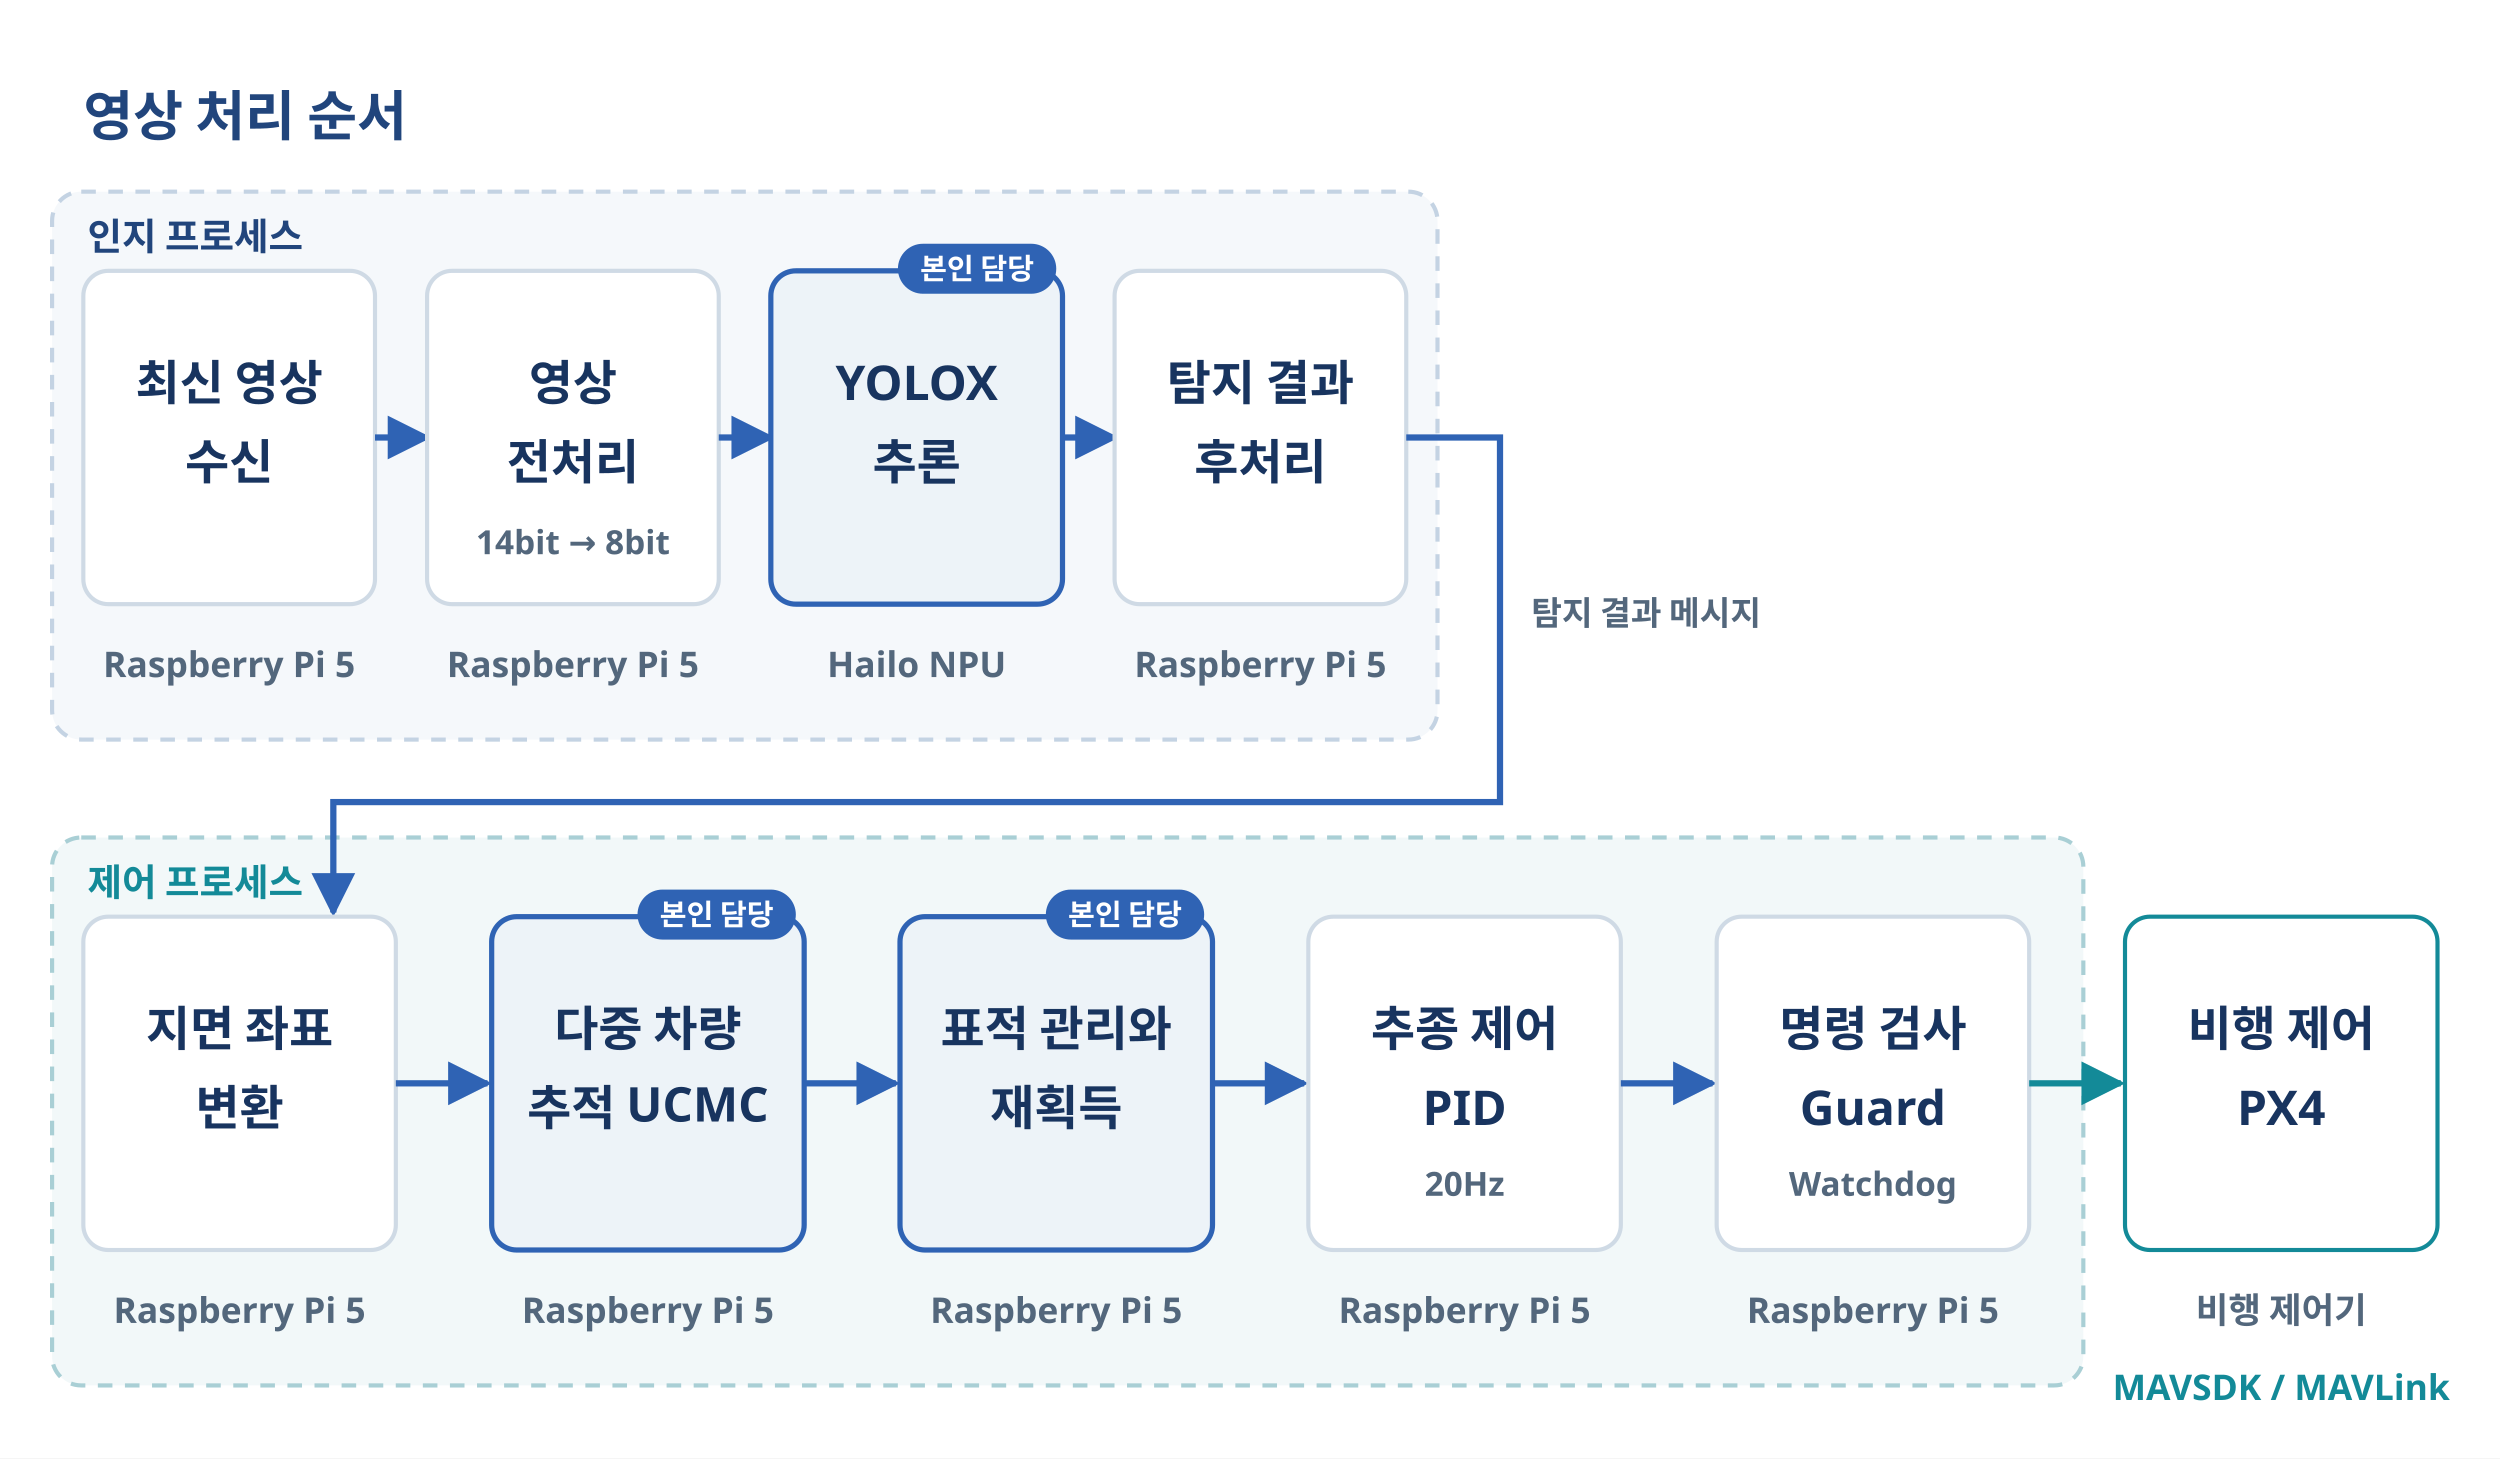
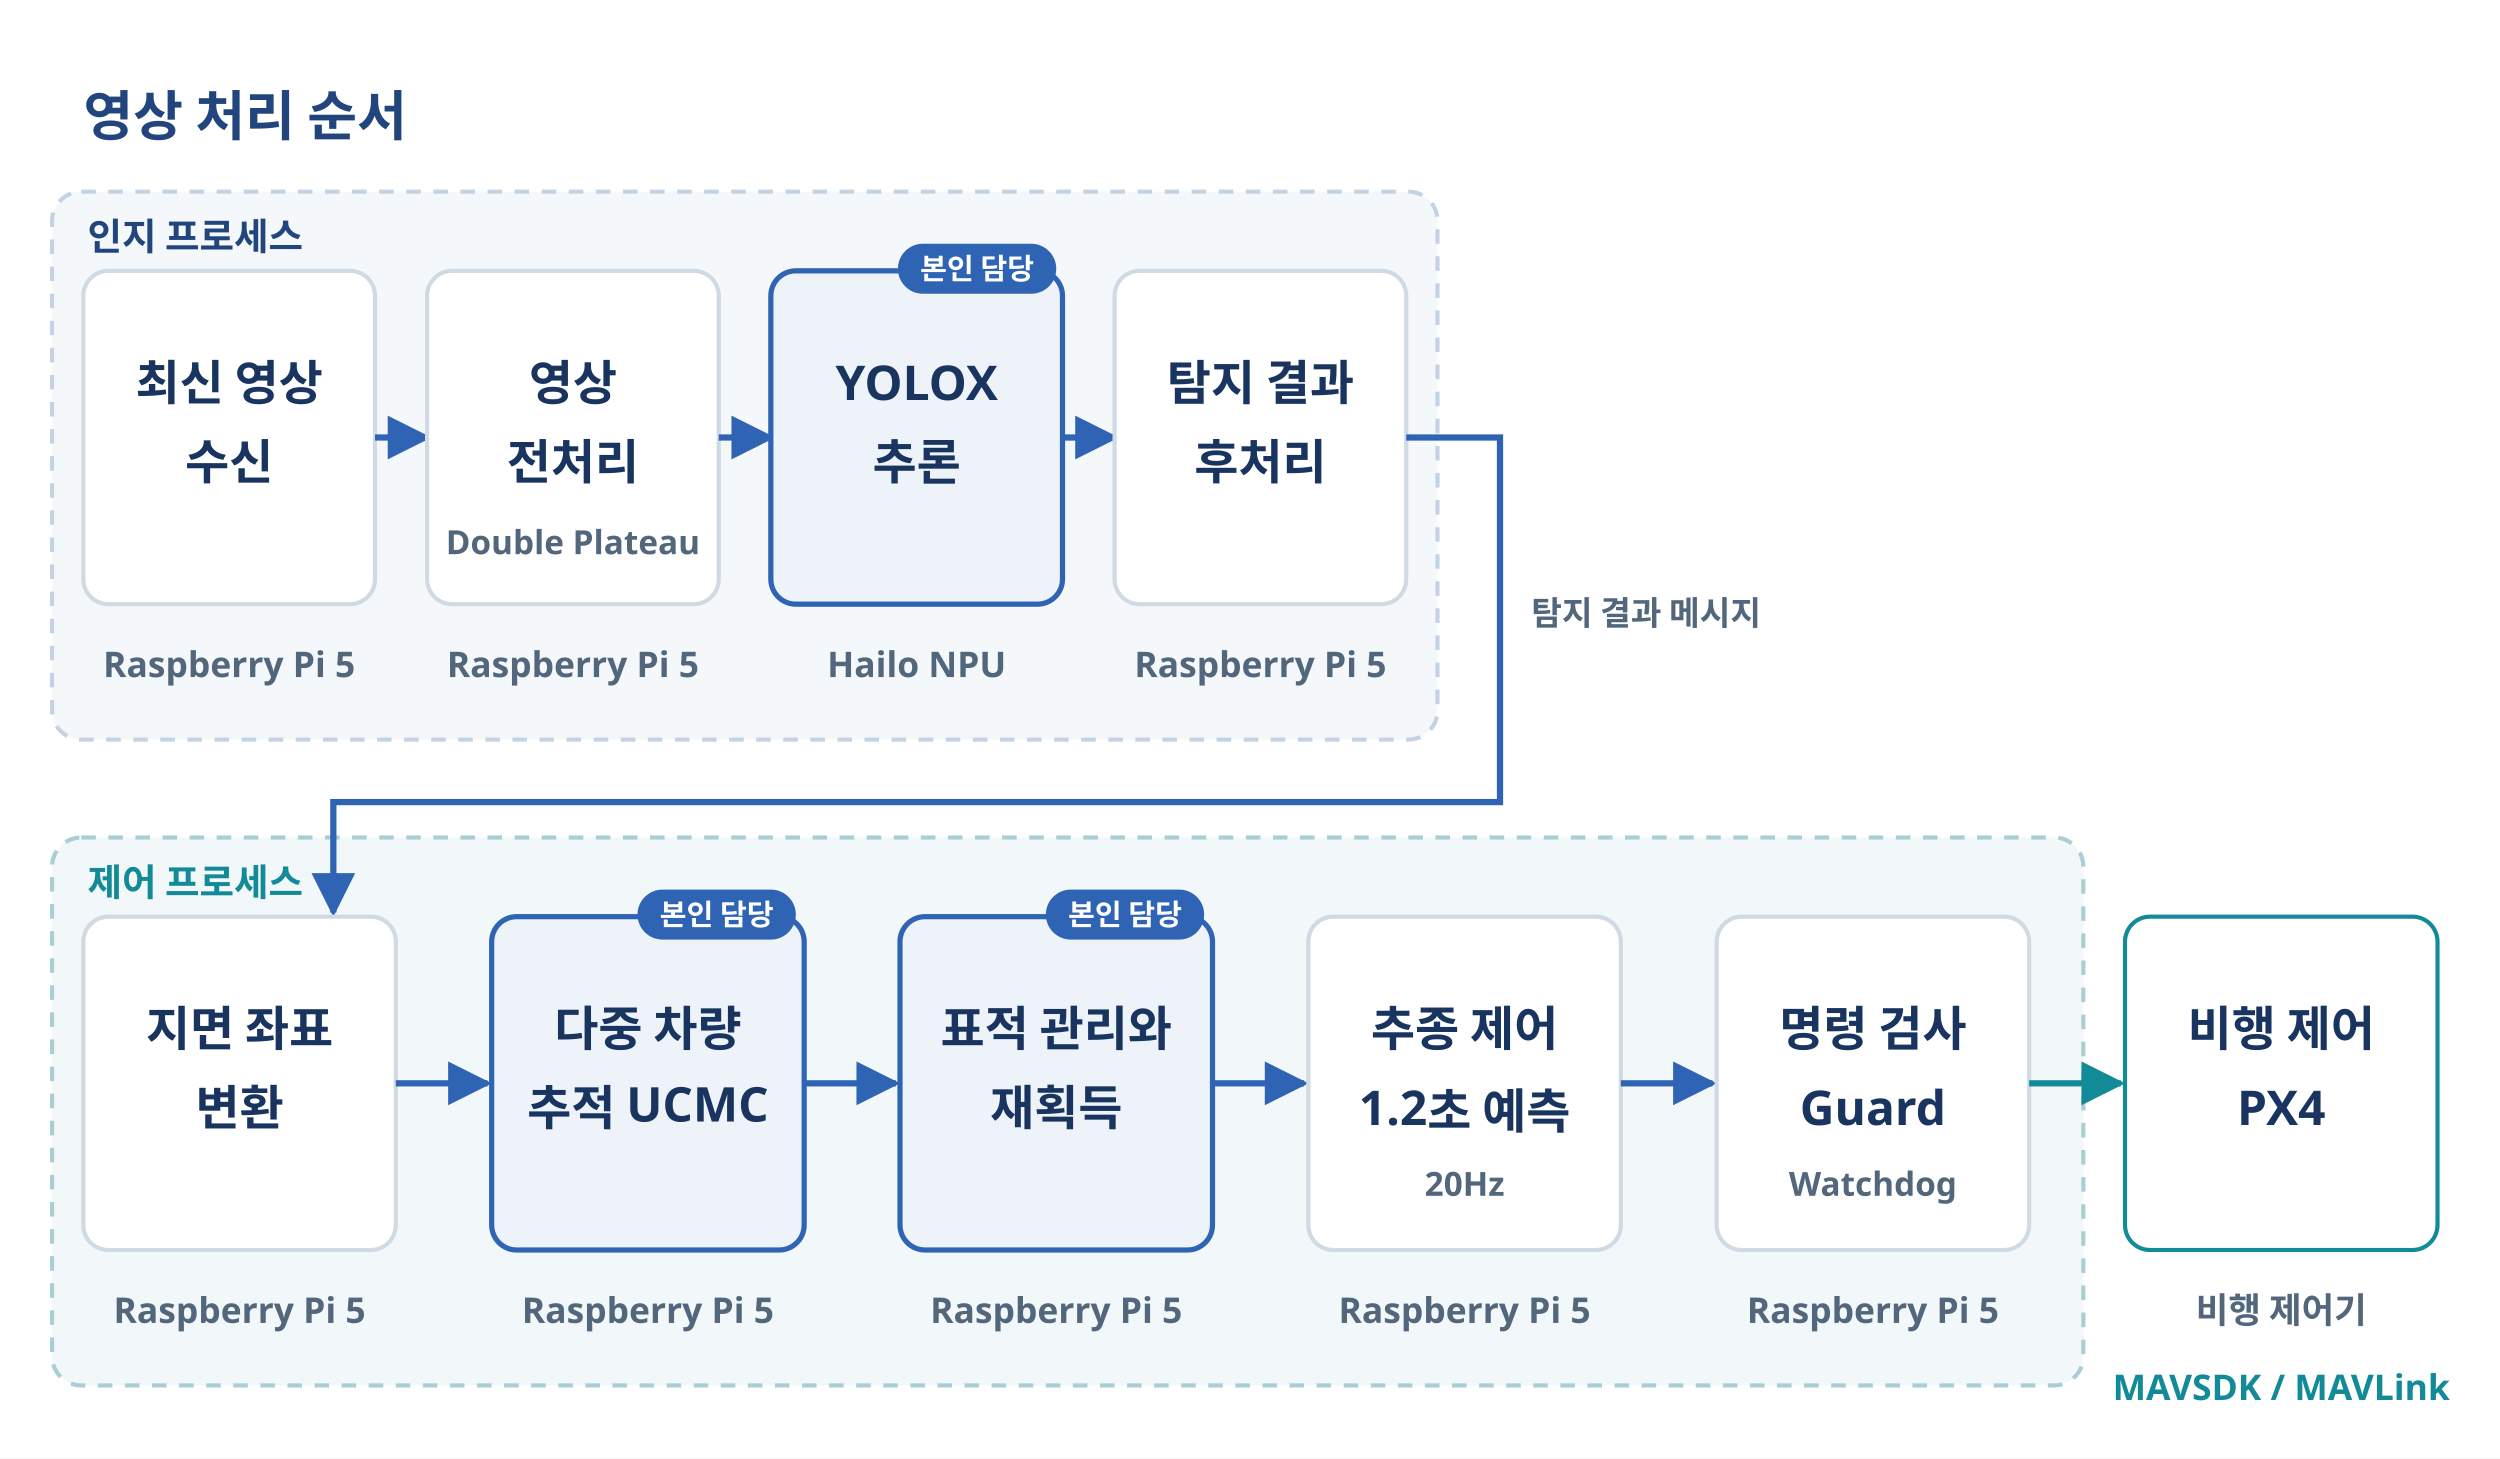
<svg xmlns="http://www.w3.org/2000/svg" width="1200" height="700" viewBox="0 0 1200 700" role="img" aria-labelledby="title desc">
  <defs>
    <marker id="blue" viewBox="0 0 10 10" refX="9" refY="5" markerWidth="7" markerHeight="7" orient="auto">
      <path d="M0 0 10 5 0 10Z" fill="#2f63b4" />
    </marker>
    <marker id="teal" viewBox="0 0 10 10" refX="9" refY="5" markerWidth="7" markerHeight="7" orient="auto">
      <path d="M0 0 10 5 0 10Z" fill="#138a98" />
    </marker>
    <marker id="gray" viewBox="0 0 10 10" refX="9" refY="5" markerWidth="7" markerHeight="7" orient="auto">
      <path d="M0 0 10 5 0 10Z" fill="#697e91" />
    </marker>
  </defs>
  <style>text{font-family:Pretendard,"Noto Sans KR","Malgun Gothic",sans-serif;font-weight:650}.t{font-size:23px;fill:#18345f}.cap{font-size:17px;fill:#53677c}.note{font-size:16px;fill:#53677c}.badge-text{font-size:14px;fill:#fff}</style>
  <rect width="1200" height="700" fill="#fff" />
  <text x="40" y="65" text-anchor="start" font-size="26" fill="#21457c">영상 처리 순서</text>
  <rect x="25" y="92" width="665" height="263" rx="14" fill="#f5f8fb" stroke="#c4d3e3" stroke-width="2" stroke-dasharray="7 6" />
  <text x="42" y="120" font-size="18" fill="#21457c">인지 프로세스</text>
  <rect x="40" y="130" width="140" height="160" rx="12" fill="#fff" stroke="#cfdae5" stroke-width="2" />
  <text x="110" y="192" text-anchor="middle" class="t">최신 영상</text>
  <text x="110" y="230" text-anchor="middle" class="t">수신</text>
  <text x="110" y="325" text-anchor="middle" class="cap">Raspberry Pi 5</text>
  <path d="M180 210H205" fill="none" stroke="#2f63b4" stroke-width="3" marker-end="url(#blue)" />
  <rect x="205" y="130" width="140" height="160" rx="12" fill="#fff" stroke="#cfdae5" stroke-width="2" />
  <text x="275" y="192" text-anchor="middle" class="t">영상</text>
  <text x="275" y="230" text-anchor="middle" class="t">전처리</text>
-   <text x="275" y="266" text-anchor="middle" class="note">14bit → 8bit</text>
+   <text x="275" y="266" text-anchor="middle" class="note">Double Plateau</text>
  <text x="275" y="325" text-anchor="middle" class="cap">Raspberry Pi 5</text>
  <path d="M345 210H370" fill="none" stroke="#2f63b4" stroke-width="3" marker-end="url(#blue)" />
  <rect x="370" y="130" width="140" height="160" rx="12" fill="#edf3f8" stroke="#2f63b4" stroke-width="2.5" />
  <text x="440" y="192" text-anchor="middle" class="t">YOLOX</text>
  <text x="440" y="230" text-anchor="middle" class="t">추론</text>
  <text x="440" y="325" text-anchor="middle" class="cap">Hailo NPU</text>
  <rect x="431" y="117" width="76" height="24" rx="12" fill="#2f63b4" />
  <text x="469" y="134" text-anchor="middle" class="badge-text">본인 담당</text>
  <path d="M510 210H535" fill="none" stroke="#2f63b4" stroke-width="3" marker-end="url(#blue)" />
  <rect x="535" y="130" width="140" height="160" rx="12" fill="#fff" stroke="#cfdae5" stroke-width="2" />
  <text x="605" y="192" text-anchor="middle" class="t">탐지 결과</text>
  <text x="605" y="230" text-anchor="middle" class="t">후처리</text>
  <text x="605" y="325" text-anchor="middle" class="cap">Raspberry Pi 5</text>
  <text x="735" y="300" text-anchor="start" class="note">탐지 결과 메시지</text>
  <rect x="25" y="402" width="975" height="263" rx="14" fill="#f2f8f9" stroke="#a9cfd5" stroke-width="2" stroke-dasharray="7 6" />
  <text x="42" y="430" font-size="18" fill="#138a98">제어 프로세스</text>
  <path d="M675 210H720V385H160V438" fill="none" stroke="#2f63b4" stroke-width="3" marker-end="url(#blue)" />
  <rect x="40" y="440" width="150" height="160" rx="12" fill="#fff" stroke="#cfdae5" stroke-width="2" />
  <text x="115" y="502" text-anchor="middle" class="t">지면 좌표</text>
  <text x="115" y="540" text-anchor="middle" class="t">변환</text>
  <text x="115" y="635" text-anchor="middle" class="cap">Raspberry Pi 5</text>
  <path d="M190 520H234" fill="none" stroke="#2f63b4" stroke-width="3" marker-end="url(#blue)" />
  <rect x="236" y="440" width="150" height="160" rx="12" fill="#edf3f8" stroke="#2f63b4" stroke-width="2.5" />
  <text x="311" y="502" text-anchor="middle" class="t">다중 차량</text>
  <text x="311" y="540" text-anchor="middle" class="t">추적 UCMC</text>
  <text x="311" y="635" text-anchor="middle" class="cap">Raspberry Pi 5</text>
  <rect x="306" y="427" width="76" height="24" rx="12" fill="#2f63b4" />
  <text x="344" y="444" text-anchor="middle" class="badge-text">본인 담당</text>
  <path d="M386 520H430" fill="none" stroke="#2f63b4" stroke-width="3" marker-end="url(#blue)" />
  <rect x="432" y="440" width="150" height="160" rx="12" fill="#edf3f8" stroke="#2f63b4" stroke-width="2.5" />
  <text x="507" y="502" text-anchor="middle" class="t">표적 관리와</text>
  <text x="507" y="540" text-anchor="middle" class="t">재획득</text>
  <text x="507" y="635" text-anchor="middle" class="cap">Raspberry Pi 5</text>
  <rect x="502" y="427" width="76" height="24" rx="12" fill="#2f63b4" />
  <text x="540" y="444" text-anchor="middle" class="badge-text">본인 담당</text>
  <path d="M582 520H626" fill="none" stroke="#2f63b4" stroke-width="3" marker-end="url(#blue)" />
  <rect x="628" y="440" width="150" height="160" rx="12" fill="#fff" stroke="#cfdae5" stroke-width="2" />
  <text x="703" y="502" text-anchor="middle" class="t">추종 제어</text>
-   <text x="703" y="540" text-anchor="middle" class="t">PID</text>
+   <text x="703" y="540" text-anchor="middle" class="t">1.2초 예측</text>
  <text x="703" y="574" text-anchor="middle" class="note">20Hz</text>
  <text x="703" y="635" text-anchor="middle" class="cap">Raspberry Pi 5</text>
  <path d="M778 520H822" fill="none" stroke="#2f63b4" stroke-width="3" marker-end="url(#blue)" />
  <rect x="824" y="440" width="150" height="160" rx="12" fill="#fff" stroke="#cfdae5" stroke-width="2" />
  <text x="899" y="502" text-anchor="middle" class="t">명령 검사</text>
  <text x="899" y="540" text-anchor="middle" class="t">Guard</text>
  <text x="899" y="574" text-anchor="middle" class="note">Watchdog</text>
  <text x="899" y="635" text-anchor="middle" class="cap">Raspberry Pi 5</text>
  <path d="M974 520H1018" fill="none" stroke="#138a98" stroke-width="3" marker-end="url(#teal)" />
  <rect x="1020" y="440" width="150" height="160" rx="12" fill="#fff" stroke="#138a98" stroke-width="2" />
  <text x="1095" y="502" text-anchor="middle" class="t">비행 제어</text>
  <text x="1095" y="540" text-anchor="middle" class="t">PX4</text>
  <text x="1095" y="635" text-anchor="middle" class="cap">비행 제어기</text>
  <text x="1095" y="672" text-anchor="middle" font-size="17" fill="#138a98">MAVSDK / MAVLink</text>
</svg>
